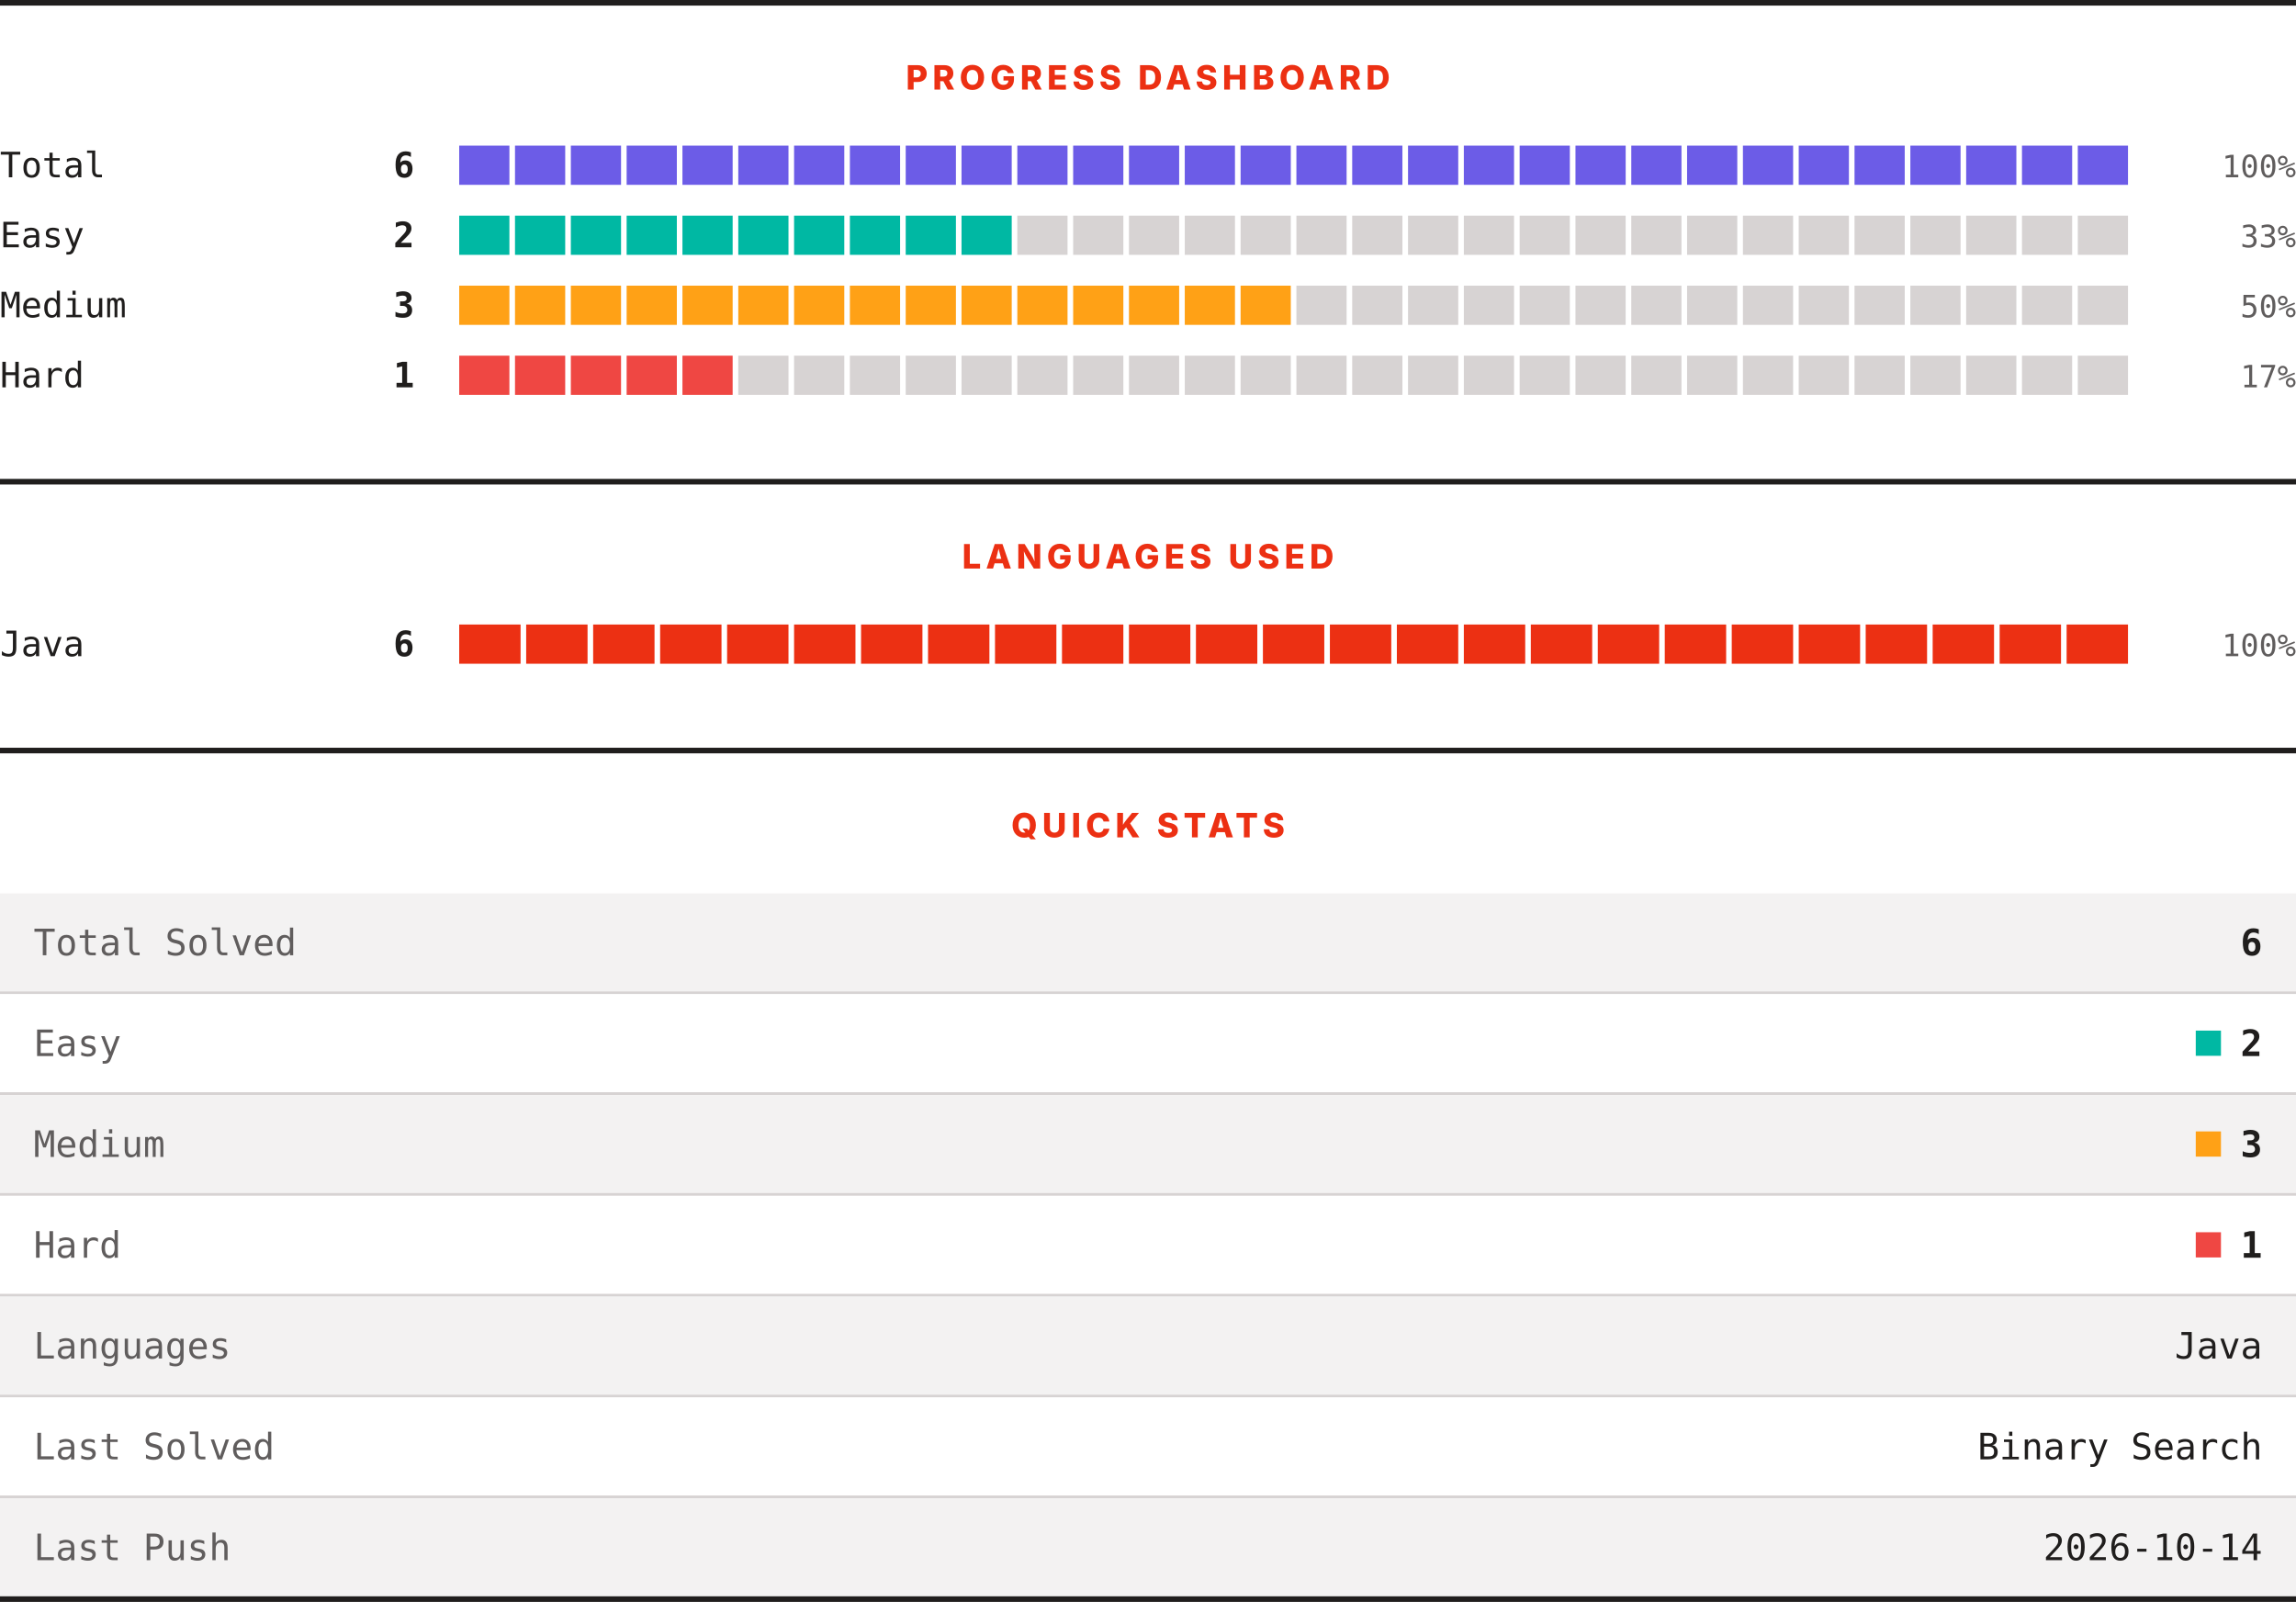
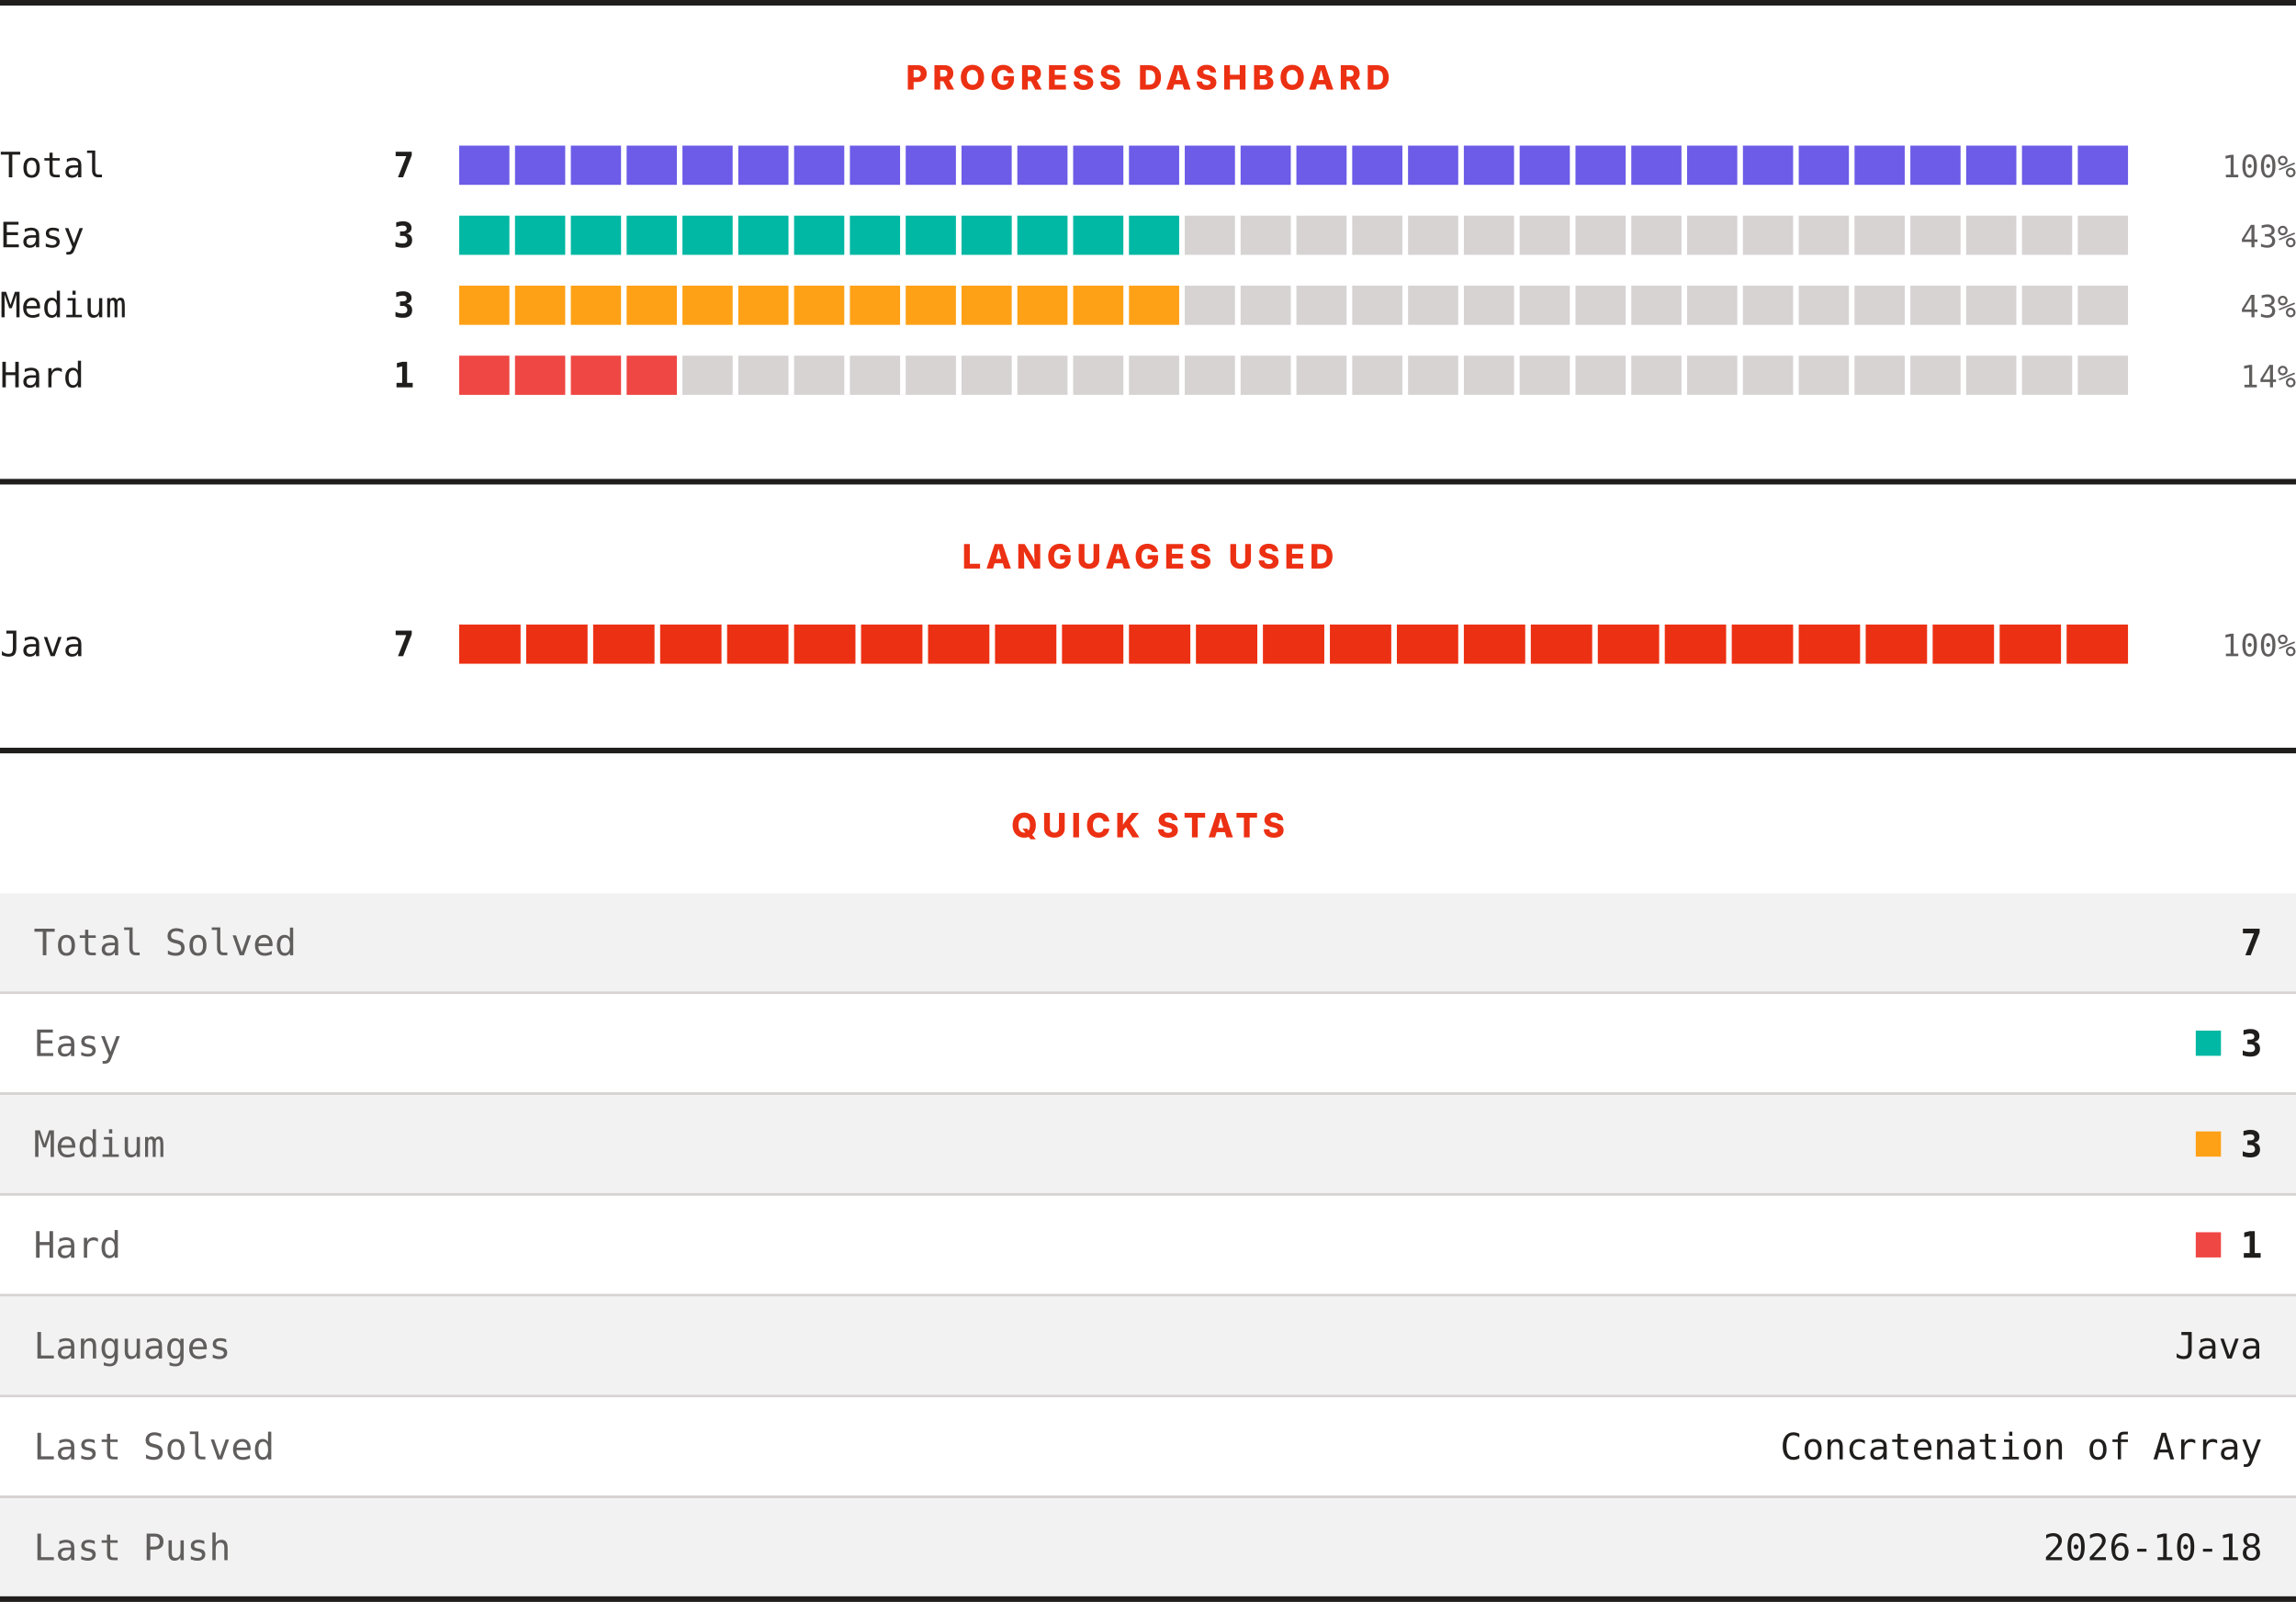
<svg xmlns="http://www.w3.org/2000/svg" width="820" height="572" viewBox="0 0 820 572" role="img" aria-label="LeetCode progress, languages and quick stats">
  <rect width="820" height="572" fill="#ffffff" />
  <rect x="0" y="0" width="820" height="2" fill="#201e1d" />
  <text x="410" y="32" text-anchor="middle" font-family="Archivo, system-ui, -apple-system, Segoe UI, sans-serif" font-size="12" font-weight="800" letter-spacing="1.68" fill="#ec3013">PROGRESS DASHBOARD</text>
  <text x="0" y="63.3" font-family="ui-monospace, SFMono-Regular, Menlo, Consolas, monospace" font-size="12.5" fill="#201e1d">Total</text>
-   <text x="148" y="63.3" text-anchor="end" font-family="ui-monospace, SFMono-Regular, Menlo, Consolas, monospace" font-size="12.5" font-weight="700" fill="#201e1d">6</text>
+   <text x="148" y="63.3" text-anchor="end" font-family="ui-monospace, SFMono-Regular, Menlo, Consolas, monospace" font-size="12.5" font-weight="700" fill="#201e1d">7</text>
  <rect x="164.00" y="52" width="17.93" height="14" fill="#6c5ce7" />
  <rect x="183.93" y="52" width="17.93" height="14" fill="#6c5ce7" />
  <rect x="203.87" y="52" width="17.93" height="14" fill="#6c5ce7" />
  <rect x="223.80" y="52" width="17.93" height="14" fill="#6c5ce7" />
  <rect x="243.73" y="52" width="17.93" height="14" fill="#6c5ce7" />
  <rect x="263.67" y="52" width="17.93" height="14" fill="#6c5ce7" />
  <rect x="283.60" y="52" width="17.93" height="14" fill="#6c5ce7" />
  <rect x="303.53" y="52" width="17.93" height="14" fill="#6c5ce7" />
  <rect x="323.47" y="52" width="17.93" height="14" fill="#6c5ce7" />
  <rect x="343.40" y="52" width="17.93" height="14" fill="#6c5ce7" />
  <rect x="363.33" y="52" width="17.93" height="14" fill="#6c5ce7" />
  <rect x="383.27" y="52" width="17.93" height="14" fill="#6c5ce7" />
  <rect x="403.20" y="52" width="17.93" height="14" fill="#6c5ce7" />
  <rect x="423.13" y="52" width="17.93" height="14" fill="#6c5ce7" />
  <rect x="443.07" y="52" width="17.93" height="14" fill="#6c5ce7" />
  <rect x="463.00" y="52" width="17.93" height="14" fill="#6c5ce7" />
  <rect x="482.93" y="52" width="17.93" height="14" fill="#6c5ce7" />
  <rect x="502.87" y="52" width="17.93" height="14" fill="#6c5ce7" />
  <rect x="522.80" y="52" width="17.93" height="14" fill="#6c5ce7" />
  <rect x="542.73" y="52" width="17.93" height="14" fill="#6c5ce7" />
  <rect x="562.67" y="52" width="17.93" height="14" fill="#6c5ce7" />
  <rect x="582.60" y="52" width="17.93" height="14" fill="#6c5ce7" />
  <rect x="602.53" y="52" width="17.93" height="14" fill="#6c5ce7" />
  <rect x="622.47" y="52" width="17.93" height="14" fill="#6c5ce7" />
  <rect x="642.40" y="52" width="17.93" height="14" fill="#6c5ce7" />
  <rect x="662.33" y="52" width="17.93" height="14" fill="#6c5ce7" />
  <rect x="682.27" y="52" width="17.93" height="14" fill="#6c5ce7" />
  <rect x="702.20" y="52" width="17.93" height="14" fill="#6c5ce7" />
  <rect x="722.13" y="52" width="17.93" height="14" fill="#6c5ce7" />
  <rect x="742.07" y="52" width="17.93" height="14" fill="#6c5ce7" />
  <text x="820" y="63.3" text-anchor="end" font-family="ui-monospace, SFMono-Regular, Menlo, Consolas, monospace" font-size="11" fill="#605d5d">100%</text>
  <text x="0" y="88.3" font-family="ui-monospace, SFMono-Regular, Menlo, Consolas, monospace" font-size="12.5" fill="#201e1d">Easy</text>
-   <text x="148" y="88.3" text-anchor="end" font-family="ui-monospace, SFMono-Regular, Menlo, Consolas, monospace" font-size="12.5" font-weight="700" fill="#201e1d">2</text>
+   <text x="148" y="88.3" text-anchor="end" font-family="ui-monospace, SFMono-Regular, Menlo, Consolas, monospace" font-size="12.5" font-weight="700" fill="#201e1d">3</text>
  <rect x="164.00" y="77" width="17.93" height="14" fill="#00b8a3" />
  <rect x="183.93" y="77" width="17.93" height="14" fill="#00b8a3" />
  <rect x="203.87" y="77" width="17.93" height="14" fill="#00b8a3" />
  <rect x="223.80" y="77" width="17.93" height="14" fill="#00b8a3" />
  <rect x="243.73" y="77" width="17.93" height="14" fill="#00b8a3" />
  <rect x="263.67" y="77" width="17.93" height="14" fill="#00b8a3" />
  <rect x="283.60" y="77" width="17.93" height="14" fill="#00b8a3" />
  <rect x="303.53" y="77" width="17.93" height="14" fill="#00b8a3" />
  <rect x="323.47" y="77" width="17.93" height="14" fill="#00b8a3" />
  <rect x="343.40" y="77" width="17.93" height="14" fill="#00b8a3" />
-   <rect x="363.33" y="77" width="17.93" height="14" fill="#d7d3d3" />
-   <rect x="383.27" y="77" width="17.93" height="14" fill="#d7d3d3" />
-   <rect x="403.20" y="77" width="17.93" height="14" fill="#d7d3d3" />
+   <rect x="363.33" y="77" width="17.93" height="14" fill="#00b8a3" />
+   <rect x="383.27" y="77" width="17.93" height="14" fill="#00b8a3" />
+   <rect x="403.20" y="77" width="17.93" height="14" fill="#00b8a3" />
  <rect x="423.13" y="77" width="17.93" height="14" fill="#d7d3d3" />
  <rect x="443.07" y="77" width="17.93" height="14" fill="#d7d3d3" />
  <rect x="463.00" y="77" width="17.93" height="14" fill="#d7d3d3" />
  <rect x="482.93" y="77" width="17.93" height="14" fill="#d7d3d3" />
  <rect x="502.87" y="77" width="17.93" height="14" fill="#d7d3d3" />
  <rect x="522.80" y="77" width="17.93" height="14" fill="#d7d3d3" />
  <rect x="542.73" y="77" width="17.93" height="14" fill="#d7d3d3" />
  <rect x="562.67" y="77" width="17.93" height="14" fill="#d7d3d3" />
  <rect x="582.60" y="77" width="17.93" height="14" fill="#d7d3d3" />
  <rect x="602.53" y="77" width="17.93" height="14" fill="#d7d3d3" />
  <rect x="622.47" y="77" width="17.93" height="14" fill="#d7d3d3" />
  <rect x="642.40" y="77" width="17.93" height="14" fill="#d7d3d3" />
  <rect x="662.33" y="77" width="17.93" height="14" fill="#d7d3d3" />
  <rect x="682.27" y="77" width="17.93" height="14" fill="#d7d3d3" />
  <rect x="702.20" y="77" width="17.93" height="14" fill="#d7d3d3" />
  <rect x="722.13" y="77" width="17.93" height="14" fill="#d7d3d3" />
  <rect x="742.07" y="77" width="17.93" height="14" fill="#d7d3d3" />
-   <text x="820" y="88.3" text-anchor="end" font-family="ui-monospace, SFMono-Regular, Menlo, Consolas, monospace" font-size="11" fill="#605d5d">33%</text>
+   <text x="820" y="88.3" text-anchor="end" font-family="ui-monospace, SFMono-Regular, Menlo, Consolas, monospace" font-size="11" fill="#605d5d">43%</text>
  <text x="0" y="113.3" font-family="ui-monospace, SFMono-Regular, Menlo, Consolas, monospace" font-size="12.5" fill="#201e1d">Medium</text>
  <text x="148" y="113.3" text-anchor="end" font-family="ui-monospace, SFMono-Regular, Menlo, Consolas, monospace" font-size="12.5" font-weight="700" fill="#201e1d">3</text>
  <rect x="164.00" y="102" width="17.93" height="14" fill="#ffa116" />
  <rect x="183.93" y="102" width="17.93" height="14" fill="#ffa116" />
  <rect x="203.87" y="102" width="17.93" height="14" fill="#ffa116" />
  <rect x="223.80" y="102" width="17.93" height="14" fill="#ffa116" />
  <rect x="243.73" y="102" width="17.93" height="14" fill="#ffa116" />
  <rect x="263.67" y="102" width="17.93" height="14" fill="#ffa116" />
  <rect x="283.60" y="102" width="17.93" height="14" fill="#ffa116" />
  <rect x="303.53" y="102" width="17.93" height="14" fill="#ffa116" />
  <rect x="323.47" y="102" width="17.93" height="14" fill="#ffa116" />
  <rect x="343.40" y="102" width="17.93" height="14" fill="#ffa116" />
  <rect x="363.33" y="102" width="17.93" height="14" fill="#ffa116" />
  <rect x="383.27" y="102" width="17.93" height="14" fill="#ffa116" />
  <rect x="403.20" y="102" width="17.93" height="14" fill="#ffa116" />
-   <rect x="423.13" y="102" width="17.93" height="14" fill="#ffa116" />
-   <rect x="443.07" y="102" width="17.93" height="14" fill="#ffa116" />
+   <rect x="423.13" y="102" width="17.93" height="14" fill="#d7d3d3" />
+   <rect x="443.07" y="102" width="17.93" height="14" fill="#d7d3d3" />
  <rect x="463.00" y="102" width="17.93" height="14" fill="#d7d3d3" />
  <rect x="482.93" y="102" width="17.93" height="14" fill="#d7d3d3" />
  <rect x="502.87" y="102" width="17.93" height="14" fill="#d7d3d3" />
  <rect x="522.80" y="102" width="17.93" height="14" fill="#d7d3d3" />
  <rect x="542.73" y="102" width="17.93" height="14" fill="#d7d3d3" />
  <rect x="562.67" y="102" width="17.93" height="14" fill="#d7d3d3" />
  <rect x="582.60" y="102" width="17.93" height="14" fill="#d7d3d3" />
  <rect x="602.53" y="102" width="17.93" height="14" fill="#d7d3d3" />
  <rect x="622.47" y="102" width="17.93" height="14" fill="#d7d3d3" />
  <rect x="642.40" y="102" width="17.93" height="14" fill="#d7d3d3" />
  <rect x="662.33" y="102" width="17.93" height="14" fill="#d7d3d3" />
  <rect x="682.27" y="102" width="17.93" height="14" fill="#d7d3d3" />
  <rect x="702.20" y="102" width="17.93" height="14" fill="#d7d3d3" />
  <rect x="722.13" y="102" width="17.93" height="14" fill="#d7d3d3" />
  <rect x="742.07" y="102" width="17.93" height="14" fill="#d7d3d3" />
-   <text x="820" y="113.3" text-anchor="end" font-family="ui-monospace, SFMono-Regular, Menlo, Consolas, monospace" font-size="11" fill="#605d5d">50%</text>
+   <text x="820" y="113.3" text-anchor="end" font-family="ui-monospace, SFMono-Regular, Menlo, Consolas, monospace" font-size="11" fill="#605d5d">43%</text>
  <text x="0" y="138.3" font-family="ui-monospace, SFMono-Regular, Menlo, Consolas, monospace" font-size="12.5" fill="#201e1d">Hard</text>
  <text x="148" y="138.3" text-anchor="end" font-family="ui-monospace, SFMono-Regular, Menlo, Consolas, monospace" font-size="12.5" font-weight="700" fill="#201e1d">1</text>
  <rect x="164.00" y="127" width="17.93" height="14" fill="#ef4743" />
  <rect x="183.93" y="127" width="17.93" height="14" fill="#ef4743" />
  <rect x="203.87" y="127" width="17.93" height="14" fill="#ef4743" />
  <rect x="223.80" y="127" width="17.93" height="14" fill="#ef4743" />
-   <rect x="243.73" y="127" width="17.93" height="14" fill="#ef4743" />
+   <rect x="243.73" y="127" width="17.93" height="14" fill="#d7d3d3" />
  <rect x="263.67" y="127" width="17.93" height="14" fill="#d7d3d3" />
  <rect x="283.60" y="127" width="17.93" height="14" fill="#d7d3d3" />
  <rect x="303.53" y="127" width="17.93" height="14" fill="#d7d3d3" />
  <rect x="323.47" y="127" width="17.93" height="14" fill="#d7d3d3" />
  <rect x="343.40" y="127" width="17.93" height="14" fill="#d7d3d3" />
  <rect x="363.33" y="127" width="17.93" height="14" fill="#d7d3d3" />
  <rect x="383.27" y="127" width="17.93" height="14" fill="#d7d3d3" />
  <rect x="403.20" y="127" width="17.93" height="14" fill="#d7d3d3" />
  <rect x="423.13" y="127" width="17.93" height="14" fill="#d7d3d3" />
  <rect x="443.07" y="127" width="17.93" height="14" fill="#d7d3d3" />
  <rect x="463.00" y="127" width="17.93" height="14" fill="#d7d3d3" />
  <rect x="482.93" y="127" width="17.93" height="14" fill="#d7d3d3" />
  <rect x="502.87" y="127" width="17.93" height="14" fill="#d7d3d3" />
  <rect x="522.80" y="127" width="17.93" height="14" fill="#d7d3d3" />
  <rect x="542.73" y="127" width="17.93" height="14" fill="#d7d3d3" />
  <rect x="562.67" y="127" width="17.93" height="14" fill="#d7d3d3" />
  <rect x="582.60" y="127" width="17.93" height="14" fill="#d7d3d3" />
  <rect x="602.53" y="127" width="17.93" height="14" fill="#d7d3d3" />
  <rect x="622.47" y="127" width="17.93" height="14" fill="#d7d3d3" />
  <rect x="642.40" y="127" width="17.93" height="14" fill="#d7d3d3" />
  <rect x="662.33" y="127" width="17.93" height="14" fill="#d7d3d3" />
  <rect x="682.27" y="127" width="17.93" height="14" fill="#d7d3d3" />
  <rect x="702.20" y="127" width="17.93" height="14" fill="#d7d3d3" />
  <rect x="722.13" y="127" width="17.93" height="14" fill="#d7d3d3" />
  <rect x="742.07" y="127" width="17.93" height="14" fill="#d7d3d3" />
-   <text x="820" y="138.3" text-anchor="end" font-family="ui-monospace, SFMono-Regular, Menlo, Consolas, monospace" font-size="11" fill="#605d5d">17%</text>
+   <text x="820" y="138.3" text-anchor="end" font-family="ui-monospace, SFMono-Regular, Menlo, Consolas, monospace" font-size="11" fill="#605d5d">14%</text>
  <rect x="0" y="171" width="820" height="2" fill="#201e1d" />
  <text x="410" y="203" text-anchor="middle" font-family="Archivo, system-ui, -apple-system, Segoe UI, sans-serif" font-size="12" font-weight="800" letter-spacing="1.68" fill="#ec3013">LANGUAGES USED</text>
  <text x="0" y="234.3" font-family="ui-monospace, SFMono-Regular, Menlo, Consolas, monospace" font-size="12.5" fill="#201e1d">Java</text>
-   <text x="148" y="234.3" text-anchor="end" font-family="ui-monospace, SFMono-Regular, Menlo, Consolas, monospace" font-size="12.5" font-weight="700" fill="#201e1d">6</text>
+   <text x="148" y="234.3" text-anchor="end" font-family="ui-monospace, SFMono-Regular, Menlo, Consolas, monospace" font-size="12.5" font-weight="700" fill="#201e1d">7</text>
  <rect x="164.00" y="223" width="21.92" height="14" fill="#ec3013" />
  <rect x="187.92" y="223" width="21.92" height="14" fill="#ec3013" />
  <rect x="211.84" y="223" width="21.92" height="14" fill="#ec3013" />
  <rect x="235.76" y="223" width="21.92" height="14" fill="#ec3013" />
  <rect x="259.68" y="223" width="21.92" height="14" fill="#ec3013" />
  <rect x="283.60" y="223" width="21.92" height="14" fill="#ec3013" />
  <rect x="307.52" y="223" width="21.92" height="14" fill="#ec3013" />
  <rect x="331.44" y="223" width="21.92" height="14" fill="#ec3013" />
  <rect x="355.36" y="223" width="21.92" height="14" fill="#ec3013" />
  <rect x="379.28" y="223" width="21.92" height="14" fill="#ec3013" />
  <rect x="403.20" y="223" width="21.92" height="14" fill="#ec3013" />
  <rect x="427.12" y="223" width="21.92" height="14" fill="#ec3013" />
  <rect x="451.04" y="223" width="21.92" height="14" fill="#ec3013" />
  <rect x="474.96" y="223" width="21.92" height="14" fill="#ec3013" />
  <rect x="498.88" y="223" width="21.92" height="14" fill="#ec3013" />
  <rect x="522.80" y="223" width="21.92" height="14" fill="#ec3013" />
  <rect x="546.72" y="223" width="21.92" height="14" fill="#ec3013" />
  <rect x="570.64" y="223" width="21.92" height="14" fill="#ec3013" />
  <rect x="594.56" y="223" width="21.92" height="14" fill="#ec3013" />
  <rect x="618.48" y="223" width="21.92" height="14" fill="#ec3013" />
  <rect x="642.40" y="223" width="21.92" height="14" fill="#ec3013" />
  <rect x="666.32" y="223" width="21.92" height="14" fill="#ec3013" />
  <rect x="690.24" y="223" width="21.92" height="14" fill="#ec3013" />
  <rect x="714.16" y="223" width="21.92" height="14" fill="#ec3013" />
  <rect x="738.08" y="223" width="21.92" height="14" fill="#ec3013" />
  <text x="820" y="234.3" text-anchor="end" font-family="ui-monospace, SFMono-Regular, Menlo, Consolas, monospace" font-size="11" fill="#605d5d">100%</text>
  <rect x="0" y="267" width="820" height="2" fill="#201e1d" />
  <text x="410" y="299" text-anchor="middle" font-family="Archivo, system-ui, -apple-system, Segoe UI, sans-serif" font-size="12" font-weight="800" letter-spacing="1.68" fill="#ec3013">QUICK STATS</text>
  <rect x="0" y="319" width="820" height="35" fill="#f3f2f2" />
  <text x="12" y="341.1" font-family="ui-monospace, SFMono-Regular, Menlo, Consolas, monospace" font-size="13" fill="#605d5d">Total Solved</text>
-   <text x="808" y="341.1" text-anchor="end" font-family="ui-monospace, SFMono-Regular, Menlo, Consolas, monospace" font-size="13" font-weight="700" fill="#201e1d">6</text>
+   <text x="808" y="341.1" text-anchor="end" font-family="ui-monospace, SFMono-Regular, Menlo, Consolas, monospace" font-size="13" font-weight="700" fill="#201e1d">7</text>
  <rect x="0" y="354" width="820" height="1" fill="#d7d3d3" />
  <rect x="0" y="355" width="820" height="35" fill="#ffffff" />
  <text x="12" y="377.1" font-family="ui-monospace, SFMono-Regular, Menlo, Consolas, monospace" font-size="13" fill="#605d5d">Easy</text>
  <rect x="784.2" y="368" width="9" height="9" fill="#00b8a3" />
-   <text x="808" y="377.1" text-anchor="end" font-family="ui-monospace, SFMono-Regular, Menlo, Consolas, monospace" font-size="13" font-weight="700" fill="#201e1d">2</text>
+   <text x="808" y="377.1" text-anchor="end" font-family="ui-monospace, SFMono-Regular, Menlo, Consolas, monospace" font-size="13" font-weight="700" fill="#201e1d">3</text>
  <rect x="0" y="390" width="820" height="1" fill="#d7d3d3" />
  <rect x="0" y="391" width="820" height="35" fill="#f3f2f2" />
  <text x="12" y="413.1" font-family="ui-monospace, SFMono-Regular, Menlo, Consolas, monospace" font-size="13" fill="#605d5d">Medium</text>
  <rect x="784.2" y="404" width="9" height="9" fill="#ffa116" />
  <text x="808" y="413.1" text-anchor="end" font-family="ui-monospace, SFMono-Regular, Menlo, Consolas, monospace" font-size="13" font-weight="700" fill="#201e1d">3</text>
  <rect x="0" y="426" width="820" height="1" fill="#d7d3d3" />
  <rect x="0" y="427" width="820" height="35" fill="#ffffff" />
  <text x="12" y="449.1" font-family="ui-monospace, SFMono-Regular, Menlo, Consolas, monospace" font-size="13" fill="#605d5d">Hard</text>
  <rect x="784.2" y="440" width="9" height="9" fill="#ef4743" />
  <text x="808" y="449.1" text-anchor="end" font-family="ui-monospace, SFMono-Regular, Menlo, Consolas, monospace" font-size="13" font-weight="700" fill="#201e1d">1</text>
  <rect x="0" y="462" width="820" height="1" fill="#d7d3d3" />
  <rect x="0" y="463" width="820" height="35" fill="#f3f2f2" />
  <text x="12" y="485.1" font-family="ui-monospace, SFMono-Regular, Menlo, Consolas, monospace" font-size="13" fill="#605d5d">Languages</text>
  <text x="808" y="485.1" text-anchor="end" font-family="ui-monospace, SFMono-Regular, Menlo, Consolas, monospace" font-size="13" fill="#201e1d">Java</text>
  <rect x="0" y="498" width="820" height="1" fill="#d7d3d3" />
  <rect x="0" y="499" width="820" height="35" fill="#ffffff" />
  <text x="12" y="521.1" font-family="ui-monospace, SFMono-Regular, Menlo, Consolas, monospace" font-size="13" fill="#605d5d">Last Solved</text>
-   <text x="808" y="521.1" text-anchor="end" font-family="ui-monospace, SFMono-Regular, Menlo, Consolas, monospace" font-size="13" fill="#201e1d">Binary Search</text>
+   <text x="808" y="521.1" text-anchor="end" font-family="ui-monospace, SFMono-Regular, Menlo, Consolas, monospace" font-size="13" fill="#201e1d">Concatenation of Array</text>
  <rect x="0" y="534" width="820" height="1" fill="#d7d3d3" />
  <rect x="0" y="535" width="820" height="35" fill="#f3f2f2" />
  <text x="12" y="557.1" font-family="ui-monospace, SFMono-Regular, Menlo, Consolas, monospace" font-size="13" fill="#605d5d">Last Push</text>
-   <text x="808" y="557.1" text-anchor="end" font-family="ui-monospace, SFMono-Regular, Menlo, Consolas, monospace" font-size="13" fill="#201e1d">2026-10-14</text>
+   <text x="808" y="557.1" text-anchor="end" font-family="ui-monospace, SFMono-Regular, Menlo, Consolas, monospace" font-size="13" fill="#201e1d">2026-10-18</text>
  <rect x="0" y="570" width="820" height="2" fill="#201e1d" />
</svg>
